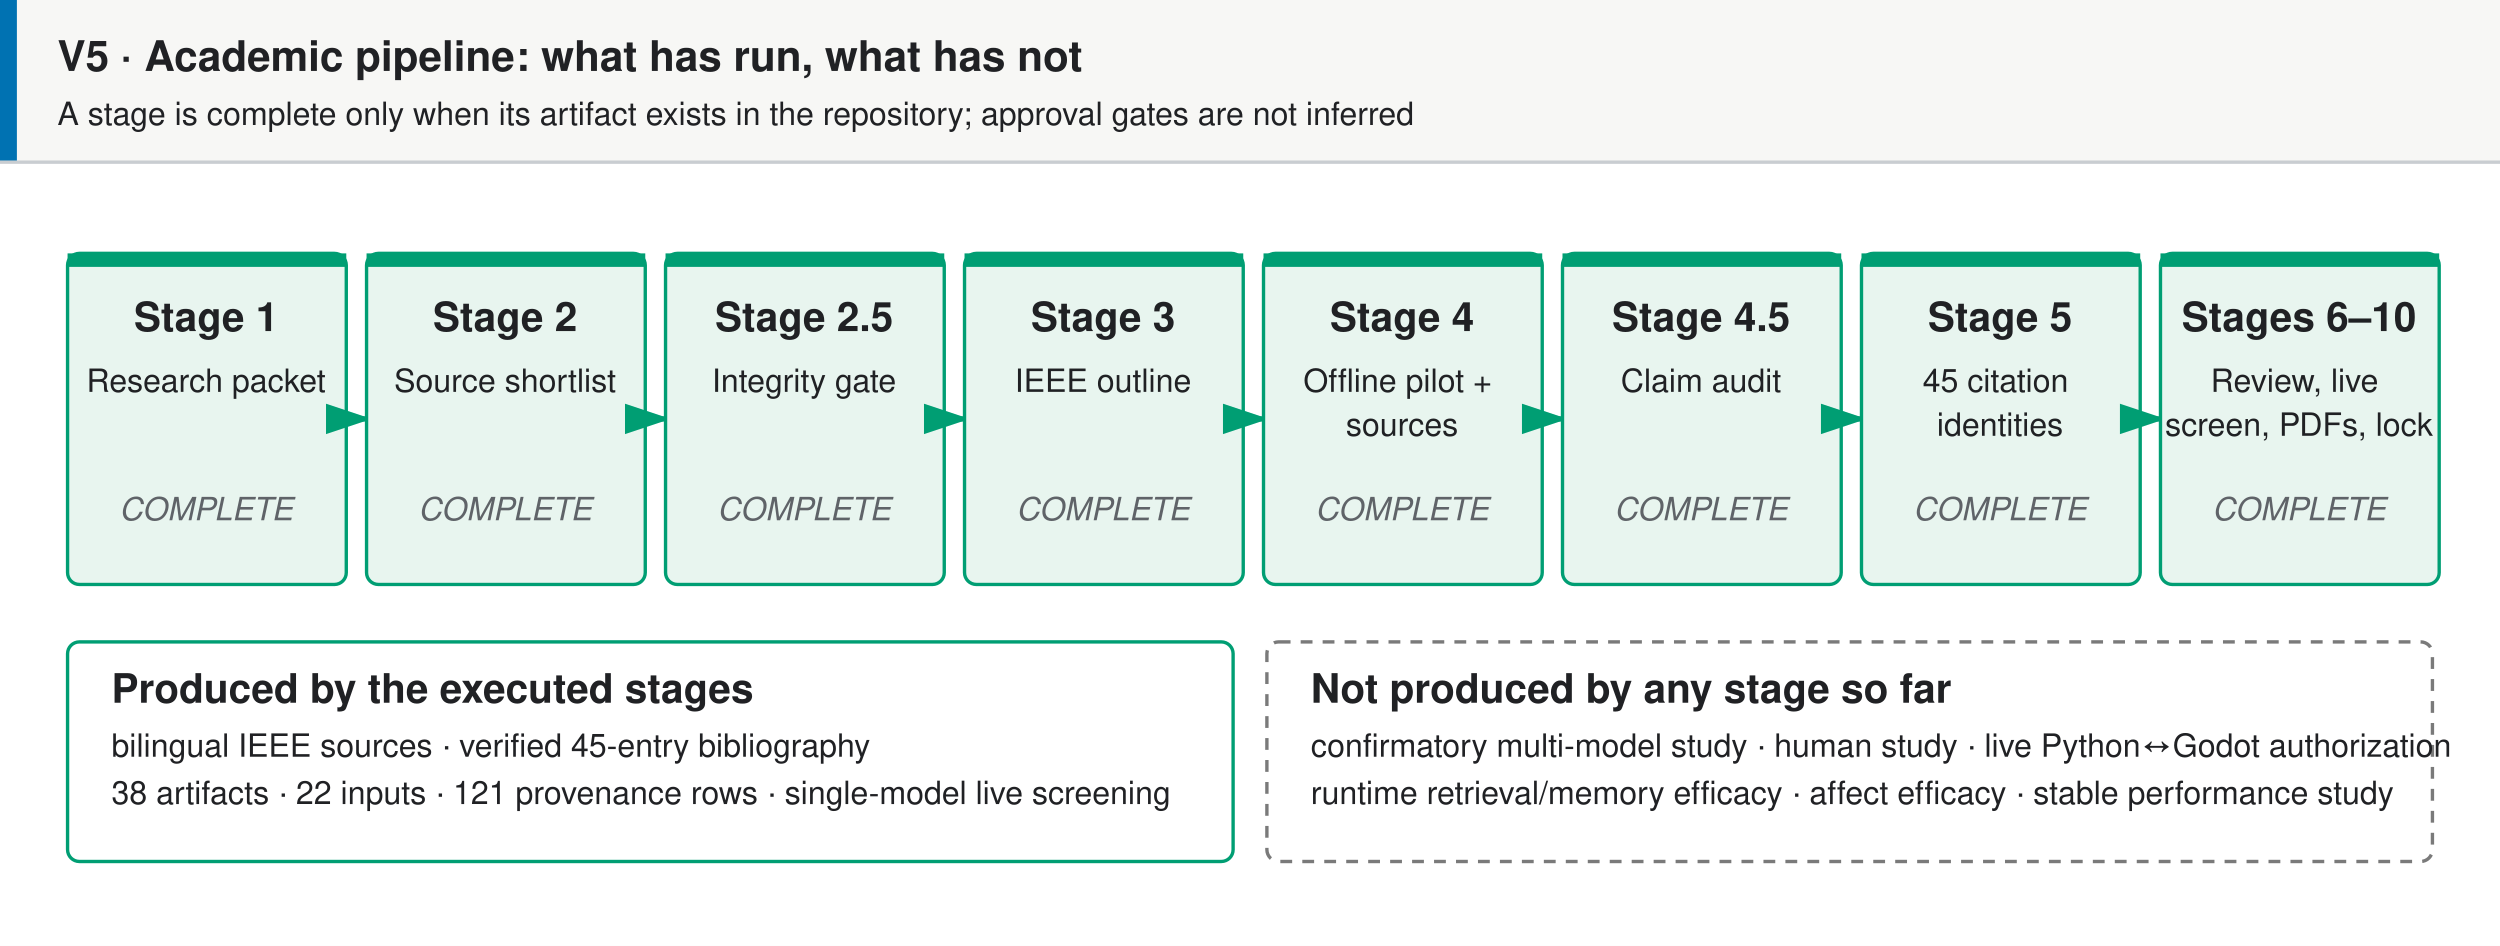
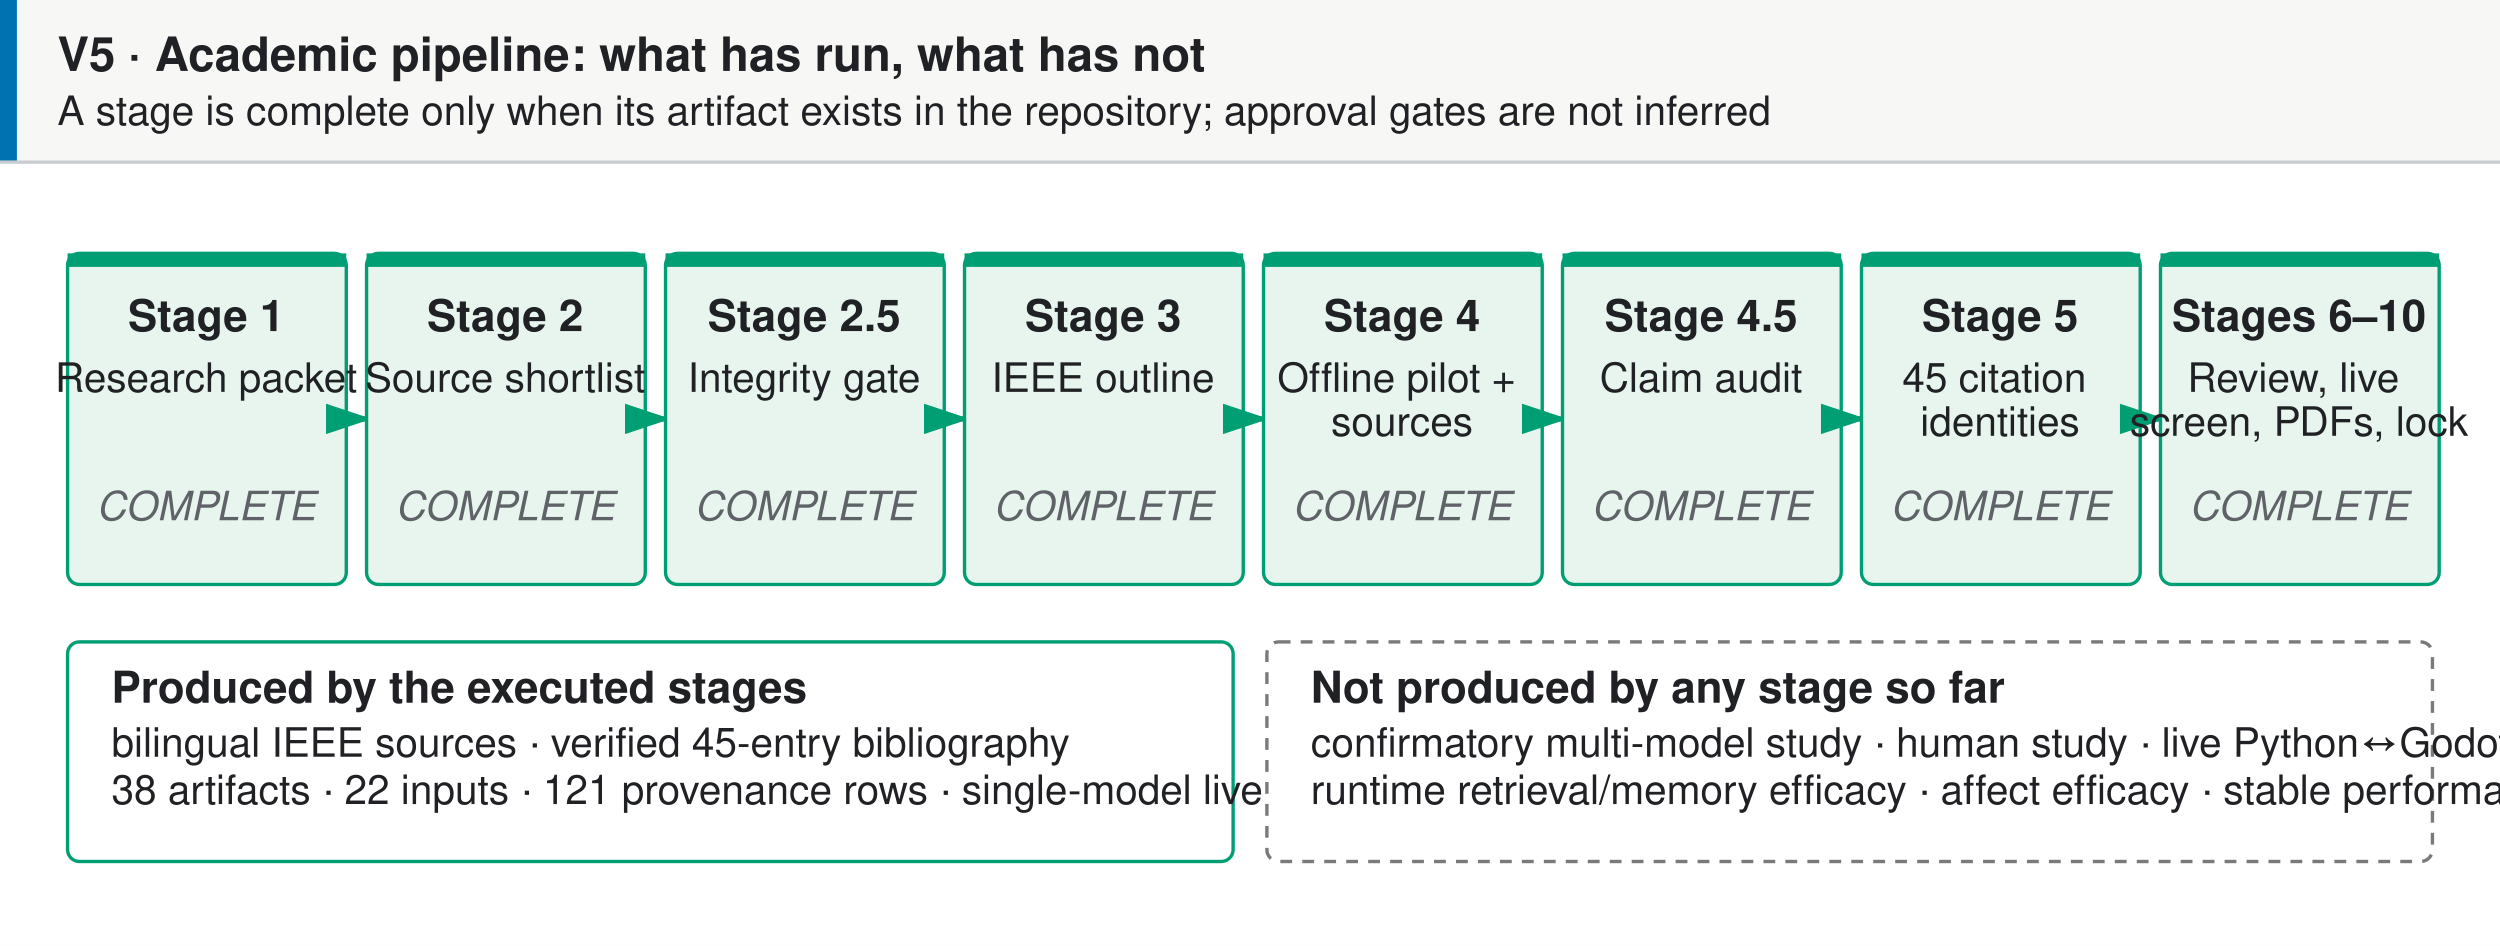
<svg xmlns="http://www.w3.org/2000/svg" width="1480" height="560" viewBox="0 0 1480 560" role="img" aria-labelledby="svg-title svg-desc">
  <defs>
    <marker id="arrow-blue" markerWidth="10" markerHeight="10" refX="8" refY="3" orient="auto" markerUnits="strokeWidth">
      <path d="M0,0 L0,6 L9,3 z" fill="#0072B2" />
    </marker>
    <marker id="arrow-orange" markerWidth="10" markerHeight="10" refX="8" refY="3" orient="auto" markerUnits="strokeWidth">
      <path d="M0,0 L0,6 L9,3 z" fill="#E69F00" />
    </marker>
    <marker id="arrow-green" markerWidth="10" markerHeight="10" refX="8" refY="3" orient="auto" markerUnits="strokeWidth">
      <path d="M0,0 L0,6 L9,3 z" fill="#009E73" />
    </marker>
    <marker id="arrow-gray" markerWidth="10" markerHeight="10" refX="8" refY="3" orient="auto" markerUnits="strokeWidth">
      <path d="M0,0 L0,6 L9,3 z" fill="#7A7A7A" />
    </marker>
    <style>
      text { font-family: Helvetica, Arial, sans-serif; fill: #202124; }
-       .section { font-size: 25px; font-weight: 700; }
-       .box-title { font-size: 24px; font-weight: 700; }
-       .body { font-size: 21px; font-weight: 400; }
-       .small { font-size: 19px; font-weight: 400; }
-       .note { font-size: 19px; font-style: italic; fill: #5F6368; }
-       .arrow-label { font-size: 19px; font-weight: 700; }
+       .section { font-size: 28px; font-weight: 700; }
+       .box-title { font-size: 26px; font-weight: 700; }
+       .body { font-size: 25px; font-weight: 400; }
+       .small { font-size: 24px; font-weight: 400; }
+       .note { font-size: 24px; font-style: italic; fill: #5F6368; }
+       .arrow-label { font-size: 24px; font-weight: 700; }
    </style>
  </defs>
  <rect x="0" y="0" width="1480" height="560" fill="#FFFFFF" />
  <rect x="0" y="0" width="1480" height="96" rx="0" fill="#F7F7F5" stroke="#C9CDD1" stroke-width="0" />
  <rect x="0" y="0" width="10" height="96" fill="#0072B2" />
  <text x="34" y="42" class="section" text-anchor="start">V5 · Academic pipeline: what has run, what has not</text>
  <text x="34" y="74" class="small" text-anchor="start" fill="#5F6368">A stage is complete only when its artifact exists in the repository; approval gates are not inferred</text>
-   <line x1="0" y1="96" x2="1480" y2="96" stroke="#C9CDD1" stroke-width="2" fill="none" />
+   <line class="connector" x1="0" y1="96" x2="1480" y2="96" stroke="#C9CDD1" stroke-width="2" fill="none" />
  <rect x="40" y="150" width="165" height="196" rx="7" fill="#E8F5EF" stroke="#009E73" stroke-width="2" />
  <rect x="40" y="150" width="165" height="8" fill="#009E73" />
  <text x="122" y="196" class="box-title" text-anchor="middle">Stage 1</text>
  <text x="122" y="232" class="small" text-anchor="middle">
    <tspan x="122" dy="0">Research packet</tspan>
  </text>
  <text x="122" y="308" class="note" text-anchor="middle" fill="#009E73">
    <tspan x="122" dy="0">COMPLETE</tspan>
  </text>
-   <path d="M205 248 H217" stroke="#009E73" stroke-width="3" fill="none" marker-end="url(#arrow-green)" />
+   <path class="connector" d="M205 248 H217" stroke="#009E73" stroke-width="3" fill="none" marker-end="url(#arrow-green)" />
  <rect x="217" y="150" width="165" height="196" rx="7" fill="#E8F5EF" stroke="#009E73" stroke-width="2" />
  <rect x="217" y="150" width="165" height="8" fill="#009E73" />
  <text x="299" y="196" class="box-title" text-anchor="middle">Stage 2</text>
  <text x="299" y="232" class="small" text-anchor="middle">
    <tspan x="299" dy="0">Source shortlist</tspan>
  </text>
  <text x="299" y="308" class="note" text-anchor="middle" fill="#009E73">
    <tspan x="299" dy="0">COMPLETE</tspan>
  </text>
-   <path d="M382 248 H394" stroke="#009E73" stroke-width="3" fill="none" marker-end="url(#arrow-green)" />
+   <path class="connector" d="M382 248 H394" stroke="#009E73" stroke-width="3" fill="none" marker-end="url(#arrow-green)" />
  <rect x="394" y="150" width="165" height="196" rx="7" fill="#E8F5EF" stroke="#009E73" stroke-width="2" />
  <rect x="394" y="150" width="165" height="8" fill="#009E73" />
  <text x="476" y="196" class="box-title" text-anchor="middle">Stage 2.5</text>
  <text x="476" y="232" class="small" text-anchor="middle">
    <tspan x="476" dy="0">Integrity gate</tspan>
  </text>
  <text x="476" y="308" class="note" text-anchor="middle" fill="#009E73">
    <tspan x="476" dy="0">COMPLETE</tspan>
  </text>
-   <path d="M559 248 H571" stroke="#009E73" stroke-width="3" fill="none" marker-end="url(#arrow-green)" />
+   <path class="connector" d="M559 248 H571" stroke="#009E73" stroke-width="3" fill="none" marker-end="url(#arrow-green)" />
  <rect x="571" y="150" width="165" height="196" rx="7" fill="#E8F5EF" stroke="#009E73" stroke-width="2" />
  <rect x="571" y="150" width="165" height="8" fill="#009E73" />
  <text x="653" y="196" class="box-title" text-anchor="middle">Stage 3</text>
  <text x="653" y="232" class="small" text-anchor="middle">
    <tspan x="653" dy="0">IEEE outline</tspan>
  </text>
  <text x="653" y="308" class="note" text-anchor="middle" fill="#009E73">
    <tspan x="653" dy="0">COMPLETE</tspan>
  </text>
-   <path d="M736 248 H748" stroke="#009E73" stroke-width="3" fill="none" marker-end="url(#arrow-green)" />
+   <path class="connector" d="M736 248 H748" stroke="#009E73" stroke-width="3" fill="none" marker-end="url(#arrow-green)" />
  <rect x="748" y="150" width="165" height="196" rx="7" fill="#E8F5EF" stroke="#009E73" stroke-width="2" />
  <rect x="748" y="150" width="165" height="8" fill="#009E73" />
  <text x="830" y="196" class="box-title" text-anchor="middle">Stage 4</text>
  <text x="830" y="232" class="small" text-anchor="middle">
    <tspan x="830" dy="0">Offline pilot +</tspan>
    <tspan x="830" dy="26">sources</tspan>
  </text>
  <text x="830" y="308" class="note" text-anchor="middle" fill="#009E73">
    <tspan x="830" dy="0">COMPLETE</tspan>
  </text>
-   <path d="M913 248 H925" stroke="#009E73" stroke-width="3" fill="none" marker-end="url(#arrow-green)" />
+   <path class="connector" d="M913 248 H925" stroke="#009E73" stroke-width="3" fill="none" marker-end="url(#arrow-green)" />
  <rect x="925" y="150" width="165" height="196" rx="7" fill="#E8F5EF" stroke="#009E73" stroke-width="2" />
  <rect x="925" y="150" width="165" height="8" fill="#009E73" />
  <text x="1007" y="196" class="box-title" text-anchor="middle">Stage 4.5</text>
  <text x="1007" y="232" class="small" text-anchor="middle">
    <tspan x="1007" dy="0">Claim audit</tspan>
  </text>
  <text x="1007" y="308" class="note" text-anchor="middle" fill="#009E73">
    <tspan x="1007" dy="0">COMPLETE</tspan>
  </text>
-   <path d="M1090 248 H1102" stroke="#009E73" stroke-width="3" fill="none" marker-end="url(#arrow-green)" />
+   <path class="connector" d="M1090 248 H1102" stroke="#009E73" stroke-width="3" fill="none" marker-end="url(#arrow-green)" />
  <rect x="1102" y="150" width="165" height="196" rx="7" fill="#E8F5EF" stroke="#009E73" stroke-width="2" />
  <rect x="1102" y="150" width="165" height="8" fill="#009E73" />
  <text x="1184" y="196" class="box-title" text-anchor="middle">Stage 5</text>
  <text x="1184" y="232" class="small" text-anchor="middle">
    <tspan x="1184" dy="0">45 citation</tspan>
    <tspan x="1184" dy="26">identities</tspan>
  </text>
  <text x="1184" y="308" class="note" text-anchor="middle" fill="#009E73">
    <tspan x="1184" dy="0">COMPLETE</tspan>
  </text>
-   <path d="M1267 248 H1279" stroke="#009E73" stroke-width="3" fill="none" marker-end="url(#arrow-green)" />
+   <path class="connector" d="M1267 248 H1279" stroke="#009E73" stroke-width="3" fill="none" marker-end="url(#arrow-green)" />
  <rect x="1279" y="150" width="165" height="196" rx="7" fill="#E8F5EF" stroke="#009E73" stroke-width="2" />
  <rect x="1279" y="150" width="165" height="8" fill="#009E73" />
  <text x="1361" y="196" class="box-title" text-anchor="middle">Stages 6–10</text>
  <text x="1361" y="232" class="small" text-anchor="middle">
    <tspan x="1361" dy="0">Review, live</tspan>
    <tspan x="1361" dy="26">screen, PDFs, lock</tspan>
  </text>
  <text x="1361" y="308" class="note" text-anchor="middle" fill="#009E73">
    <tspan x="1361" dy="0">COMPLETE</tspan>
  </text>
  <rect x="40" y="380" width="690" height="130" rx="7" fill="#FFFFFF" stroke="#009E73" stroke-width="2" />
  <text x="66" y="416" class="box-title" text-anchor="start">Produced by the executed stages</text>
  <text x="66" y="448" class="small" text-anchor="start">bilingual IEEE sources · verified 45-entry bibliography</text>
  <text x="66" y="476" class="small" text-anchor="start">38 artifacts · 22 inputs · 121 provenance rows · single-model live screening</text>
  <rect x="750" y="380" width="690" height="130" rx="7" fill="#FFFFFF" stroke="#7A7A7A" stroke-width="2" stroke-dasharray="7 6" />
  <text x="776" y="416" class="box-title" text-anchor="start">Not produced by any stage so far</text>
  <text x="776" y="448" class="small" text-anchor="start">confirmatory multi-model study · human study · live Python↔Godot authorization</text>
  <text x="776" y="476" class="small" text-anchor="start">runtime retrieval/memory efficacy · affect efficacy · stable performance study</text>
</svg>
